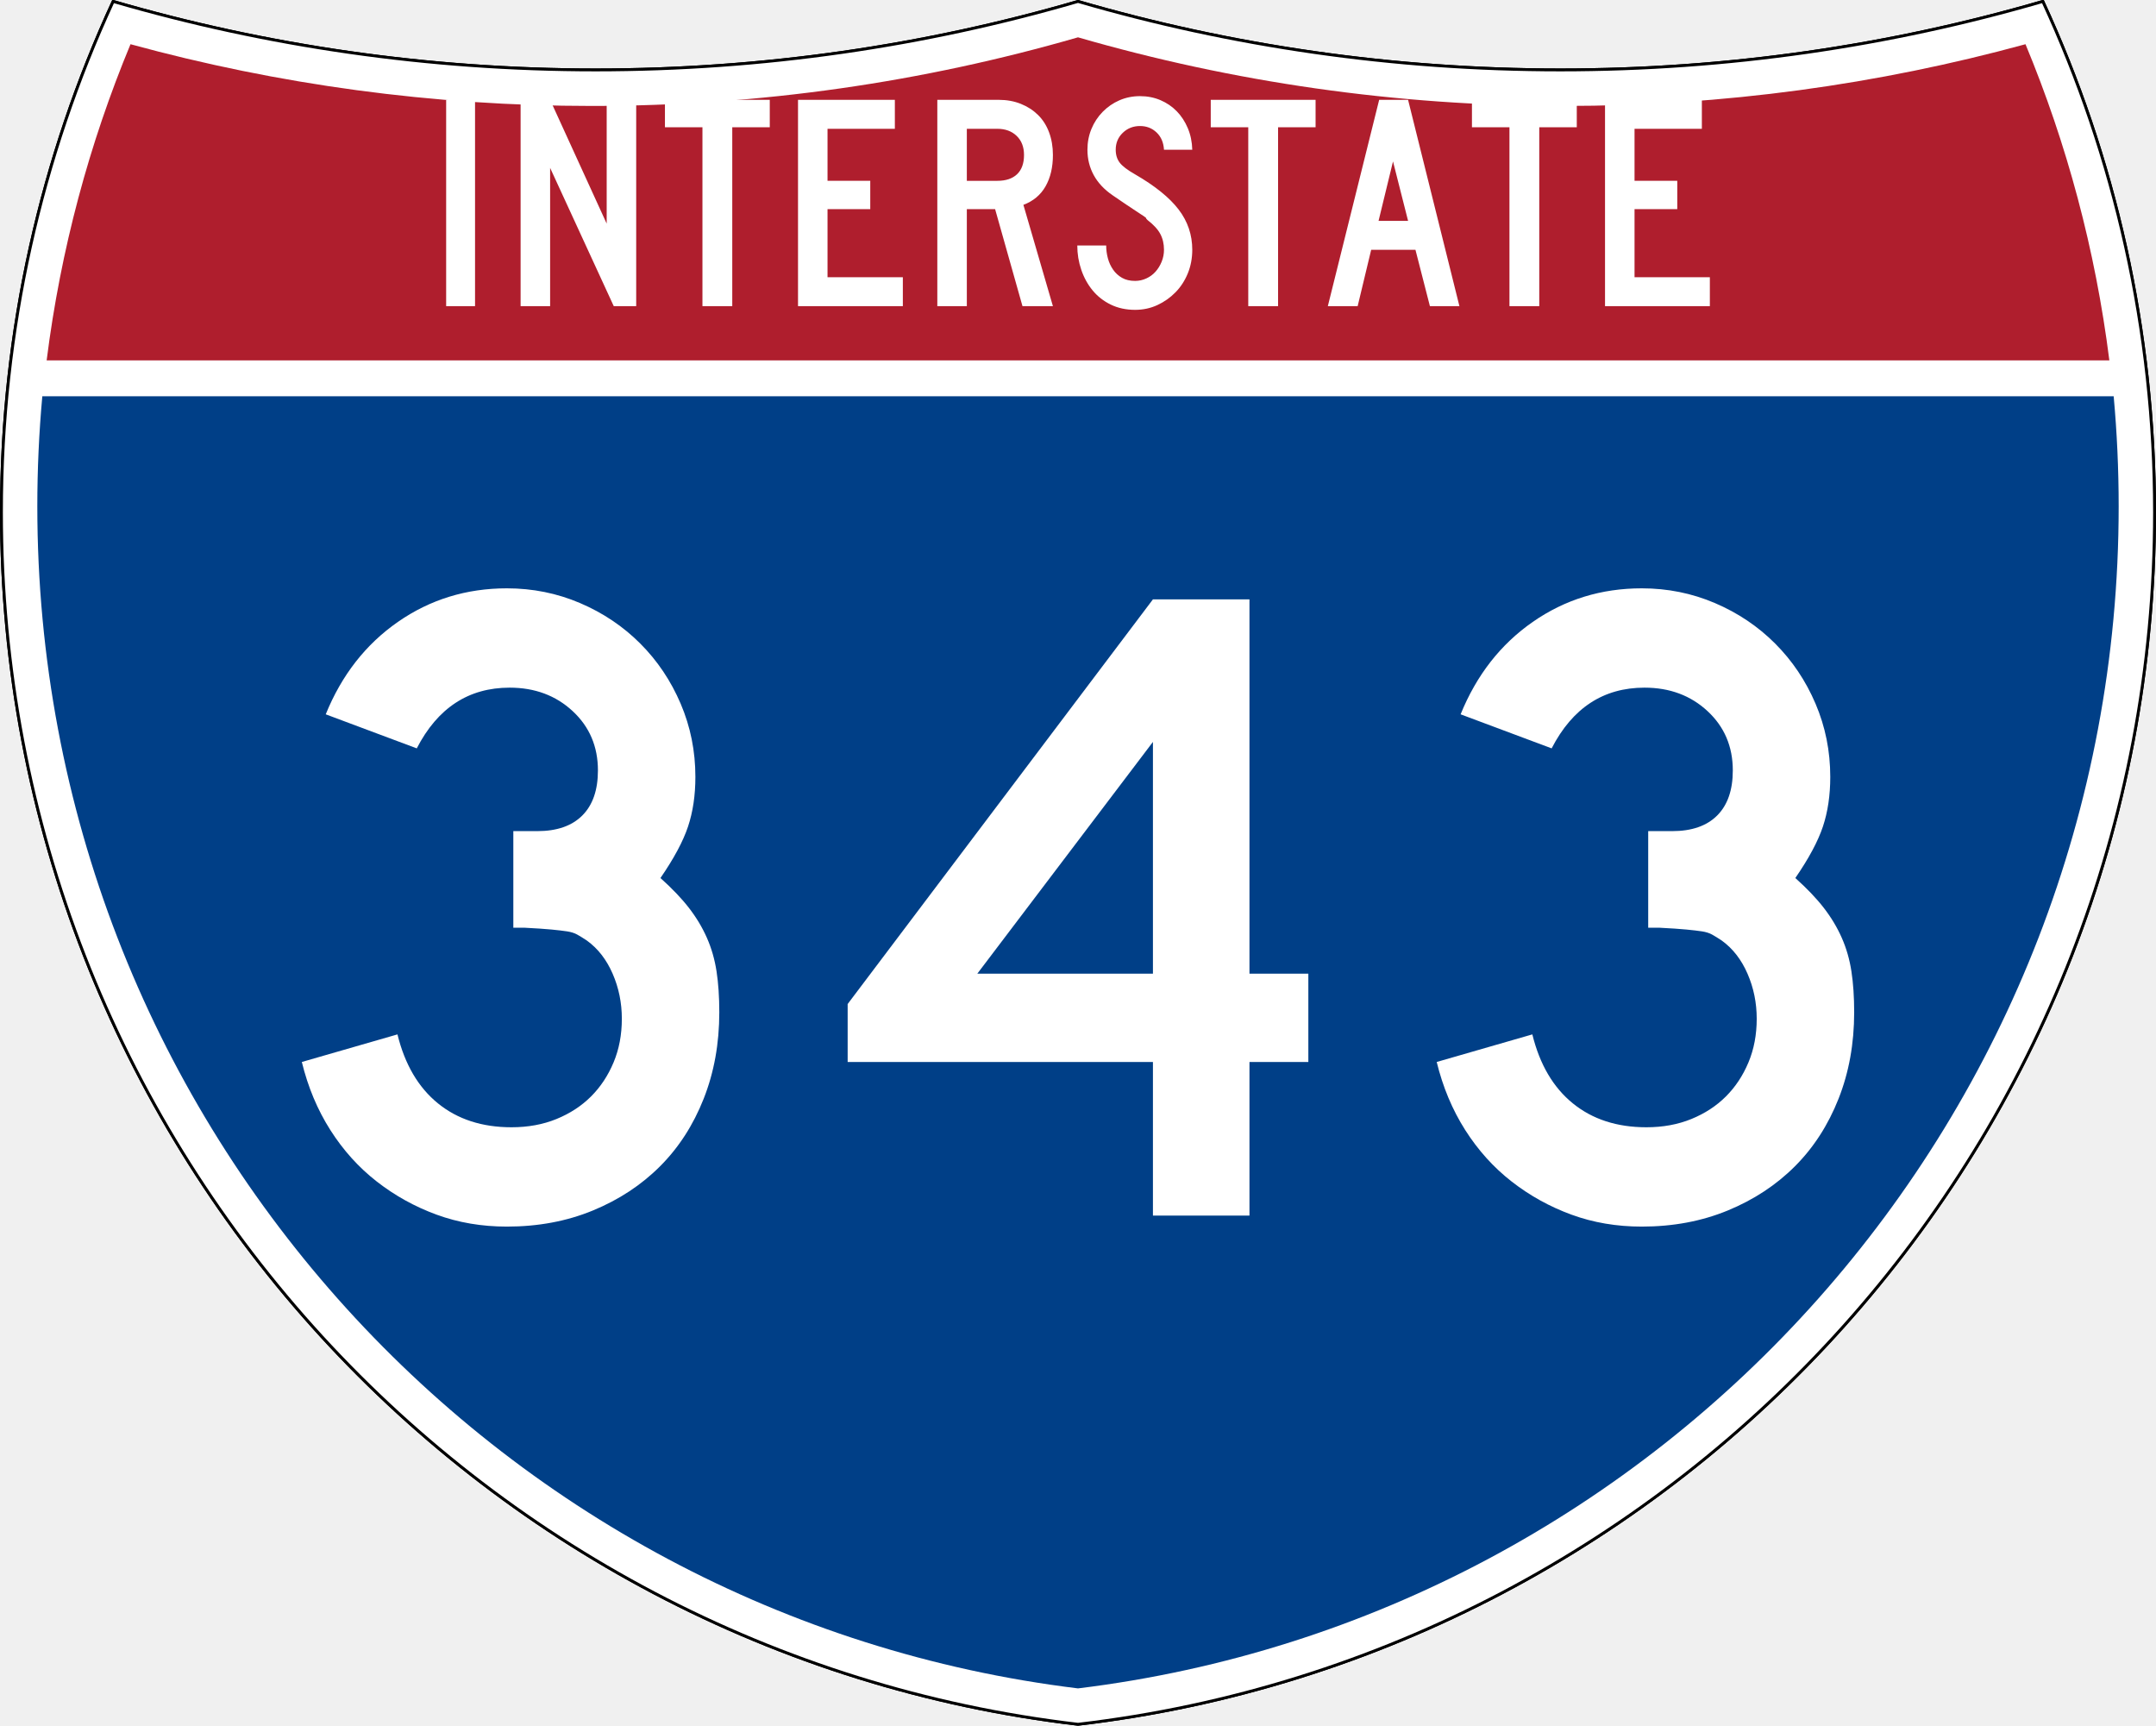
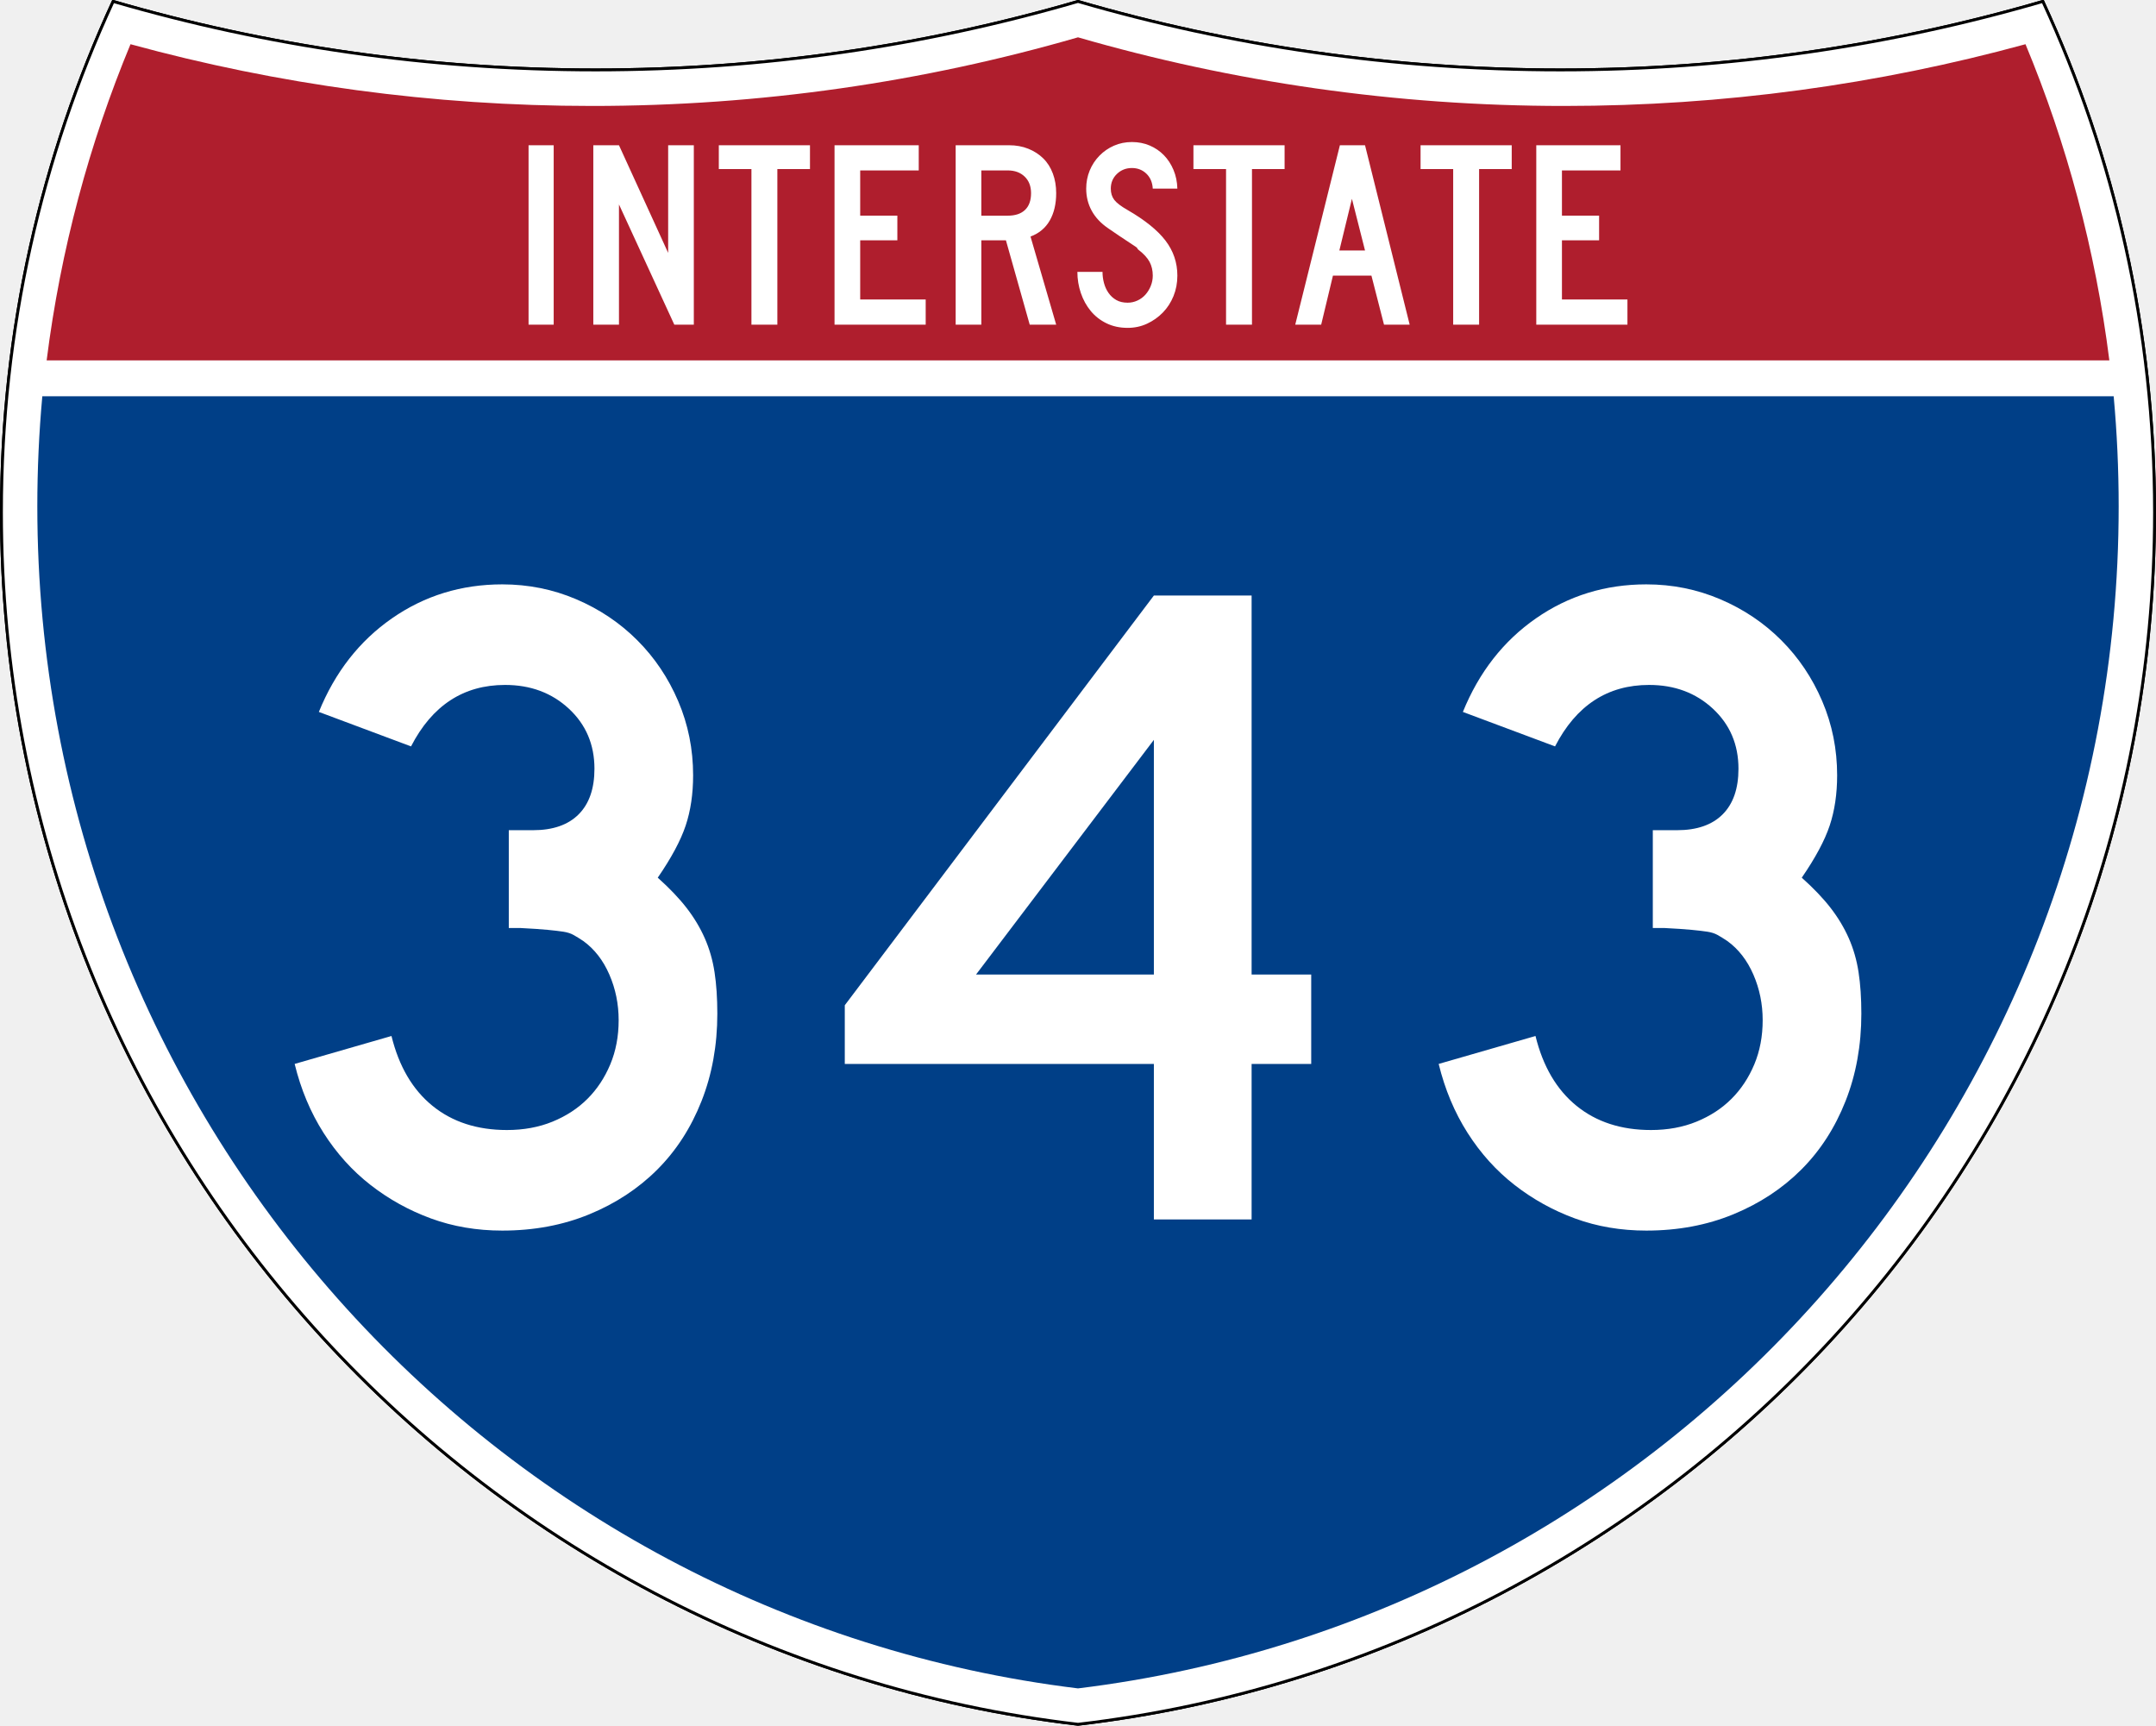
<svg xmlns="http://www.w3.org/2000/svg" width="751" height="601" viewBox="0 0 750 599.999" id="Layer_1" xml:space="preserve">
  <g transform="matrix(0.998668,0,0,0.99867,0.499334,0.398971)" id="g5" style="fill:#ffffff;fill-opacity:1;stroke:#000000;stroke-width:1;stroke-miterlimit:4;stroke-opacity:1;stroke-dasharray:none">
    <path d="M 38.915,0 C 92.236,15.525 148.625,23.85 206.958,23.85 265.291,23.85 321.679,15.525 375,4.883e-4 428.32,15.525 484.709,23.85 543.042,23.85 601.375,23.85 657.764,15.525 711.084,0 736.064,54.121 750,114.388 750,177.909 750,395.718 586.16,575.254 375,599.999 163.839,575.254 0,395.718 0,177.909 0,114.388 13.935,54.121 38.915,0 z" id="path7" style="fill:#ffffff;fill-opacity:1;stroke:#000000;stroke-width:1;stroke-miterlimit:4;stroke-opacity:1;stroke-dasharray:none" />
    <path d="M 38.915,0 C 92.236,15.525 148.625,23.85 206.958,23.85 265.291,23.85 321.679,15.525 375,4.883e-4 428.32,15.525 484.709,23.85 543.042,23.85 601.375,23.85 657.764,15.525 711.084,0 736.064,54.121 750,114.388 750,177.909 750,395.718 586.16,575.254 375,599.999 163.839,575.254 0,395.718 0,177.909 0,114.388 13.935,54.121 38.915,0 z" id="path9" style="fill:#ffffff;fill-opacity:1;stroke:#000000;stroke-width:1;stroke-linecap:round;stroke-linejoin:round;stroke-miterlimit:4;stroke-opacity:1;stroke-dasharray:none" />
  </g>
  <g transform="matrix(1.0056,0,0,1.01014,-2.10137,-3.70189)" id="g11" style="fill:#003f87;fill-opacity:1">
    <path d="m 15,177.909 c 0,-12.782 0.585,-25.427 1.729,-37.91 l 716.542,0 C 734.415,152.482 735,165.127 735,177.909 735,387.423 577.855,560.229 375,584.891 172.145,560.229 15,387.423 15,177.909 z" id="path13" style="fill:#003f87;fill-opacity:1" />
  </g>
  <g transform="matrix(1.00604,0,0,1.02708,-2.2645,-3.1523)" id="g15" style="fill:#af1e2d;fill-opacity:1">
    <path d="m 47.378,17.943 c 50.892,13.635 104.388,20.906 159.582,20.906 58.261,0 114.629,-8.101 168.04,-23.238 53.411,15.137 109.779,23.238 168.04,23.238 55.194,0 108.69,-7.271 159.581,-20.906 14.262,33.625 24.164,69.546 28.996,107.056 l -713.235,0 C 23.215,87.489 33.116,51.567 47.378,17.943 z" id="path17" style="fill:#af1e2d;fill-opacity:1" />
  </g>
-   <path fill="#fff" d="M108.869 112.812V50.416h8.741v62.395h-8.741zm50.701 0-19.25-41.814v41.814h-8.928V50.416h8.928l17.11 37.437V50.416h8.928v62.395h-6.789zm35.847-54.105v54.105h-9.019V58.706h-11.346v-8.29h31.712v8.29h-11.346zm19.889 54.105V50.416h29.294v8.756H224.234v15.736h12.927v8.569H224.234v20.582h22.784v8.753h-31.712zm67.899 0-8.278-29.335h-8.554v29.335h-8.928V50.416h18.6c2.418 0 4.634.404 6.649 1.211 2.015.807 3.751 1.925 5.208 3.354 1.457 1.429 2.573 3.183 3.347 5.262.775 2.079 1.162 4.361 1.162 6.845-0 3.725-.744 6.891-2.232 9.499-1.488 2.608-3.72 4.47-6.696 5.586l8.928 30.639h-9.207zm.465-45.724c-0-2.421-.744-4.346-2.232-5.773-1.488-1.428-3.441-2.141-5.859-2.141h-9.207v15.736h9.207c2.603 0 4.603-.667 5.998-2.002 1.395-1.335 2.093-3.274 2.093-5.819zm50.894 28.681c-0 2.546-.449 4.921-1.348 7.125-.899 2.203-2.138 4.112-3.719 5.727-1.581 1.614-3.41 2.903-5.487 3.865-2.077.962-4.325 1.444-6.743 1.444-2.728 0-5.177-.528-7.346-1.583-2.169-1.055-3.998-2.483-5.486-4.283-1.488-1.8-2.635-3.88-3.441-6.24-.806-2.36-1.209-4.812-1.209-7.356h8.741c-0 1.304.17 2.591.511 3.864.341 1.272.867 2.421 1.581 3.446.713 1.025 1.612 1.848 2.698 2.468 1.085.621 2.402.931 3.952.931 1.179 0 2.311-.248 3.396-.745 1.085-.496 2.015-1.179 2.79-2.049.775-.87 1.394-1.879 1.859-3.027.464-1.148.697-2.344.697-3.587-0-1.8-.372-3.398-1.115-4.794-.744-1.396-2.045-2.809-3.905-4.237-.31-.311-.434-.482-.372-.513.062-.031-.123-.202-.558-.512-.434-.31-1.349-.915-2.744-1.816-1.395-.901-3.674-2.437-6.835-4.608-2.541-1.739-4.447-3.773-5.719-6.102-1.271-2.328-1.907-4.889-1.907-7.682 0-2.236.403-4.331 1.209-6.286.806-1.955 1.937-3.678 3.394-5.168 1.457-1.49 3.146-2.654 5.069-3.493 1.922-.838 3.999-1.258 6.229-1.258 2.233 0 4.294.404 6.185 1.211 1.891.807 3.534 1.925 4.928 3.354 1.394 1.429 2.51 3.136 3.347 5.123.837 1.987 1.287 4.159 1.349 6.518h-8.557c-.123-2.173-.867-3.911-2.231-5.215-1.364-1.303-3.039-1.955-5.023-1.955-2.045 0-3.781.683-5.206 2.049-1.426 1.366-2.138 3.073-2.138 5.121-0 1.552.403 2.855 1.209 3.911.806 1.055 2.356 2.235 4.649 3.538 6.015 3.477 10.401 7.015 13.16 10.616 2.759 3.601 4.138 7.667 4.138 12.199zm25.956-37.062v54.105h-9.019V58.706h-11.346v-8.29H371.867v8.29h-11.346zm45.928 54.105-4.371-17.043h-13.393l-4.09 17.043h-9.022l15.53-62.395h8.744l15.53 62.395h-8.928zM395.289 69.042l-4.371 17.973h8.928l-4.558-17.973zm44.242-10.336v54.105h-9.019V58.706h-11.346v-8.29h31.712v8.29h-11.346zm19.889 54.105V50.416h29.294v8.756h-20.366v15.736h12.927v8.569h-12.927v20.582h22.784v8.753h-31.712z" transform="translate(375.000,70.500) scale(1.15) translate(-300.000,-81.614)" />
-   <g transform="translate(375.000,315.000) scale(0.8587) translate(-375.000,-315.000)">
-     <path fill="#fff" d="M 381.567,358.062 C 381.566,370.726 379.456,382.397 375.235,393.075 C 371.013,403.754 365.115,412.88 357.54,420.455 C 349.965,428.03 340.901,433.99 330.348,438.337 C 319.795,442.683 308.186,444.856 295.523,444.856 C 285.337,444.856 275.837,443.242 267.023,440.014 C 258.209,436.785 250.138,432.316 242.81,426.605 C 235.481,420.895 229.21,413.941 223.996,405.745 C 218.782,397.549 214.932,388.361 212.446,378.183 L 251.188,367.009 C 254.174,379.172 259.64,388.483 267.586,394.94 C 275.532,401.397 285.466,404.625 297.387,404.625 C 304.086,404.625 310.168,403.507 315.633,401.272 C 321.097,399.036 325.754,395.995 329.604,392.149 C 333.454,388.303 336.496,383.71 338.732,378.371 C 340.968,373.032 342.086,367.134 342.086,360.677 C 342.086,354.22 340.843,348.134 338.357,342.42 C 335.871,336.706 332.396,332.234 327.933,329.006 C 326.44,328.013 325.134,327.206 324.016,326.584 C 322.898,325.963 321.532,325.529 319.918,325.283 C 318.304,325.036 316.193,324.788 313.586,324.538 C 310.979,324.288 307.315,324.042 302.594,323.799 L 298.126,323.799 L 298.126,283.568 L 298.126,284.682 L 299.24,284.682 L 299.99,284.682 L 307.811,284.682 C 315.761,284.682 321.847,282.572 326.068,278.35 C 330.289,274.129 332.4,268.043 332.4,260.093 C 332.4,250.408 328.986,242.399 322.158,236.067 C 315.329,229.735 306.822,226.569 296.637,226.569 C 280.002,226.569 267.459,234.766 259.009,251.158 L 222.131,237.369 C 228.588,221.477 238.336,208.998 251.375,199.934 C 264.414,190.87 279.13,186.338 295.523,186.338 C 305.951,186.338 315.822,188.326 325.136,192.301 C 334.45,196.276 342.584,201.74 349.537,208.693 C 356.491,215.647 361.953,223.779 365.924,233.089 C 369.895,242.399 371.881,252.272 371.881,262.708 C 371.881,270.158 370.888,276.863 368.903,282.823 C 366.917,288.784 363.192,295.736 357.728,303.678 C 362.449,307.899 366.299,311.935 369.278,315.785 C 372.256,319.635 374.677,323.67 376.542,327.892 C 378.406,332.113 379.71,336.645 380.452,341.488 C 381.195,346.33 381.566,351.855 381.567,358.062 L 381.567,358.062 z " transform="translate(-151.880,0)" />
+   <path fill="#fff" d="M108.869 112.812V50.416h8.741v62.395h-8.741zm50.701 0-19.25-41.814v41.814h-8.928V50.416h8.928l17.11 37.437V50.416h8.928v62.395h-6.789zm35.847-54.105v54.105h-9.019V58.706h-11.346v-8.29h31.712v8.29h-11.346zm19.889 54.105V50.416h29.294v8.756H224.234v15.736h12.927v8.569H224.234v20.582h22.784v8.753h-31.712zm67.899 0-8.278-29.335h-8.554v29.335h-8.928V50.416h18.6c2.418 0 4.634.404 6.649 1.211 2.015.807 3.751 1.925 5.208 3.354 1.457 1.429 2.573 3.183 3.347 5.262.775 2.079 1.162 4.361 1.162 6.845-0 3.725-.744 6.891-2.232 9.499-1.488 2.608-3.72 4.47-6.696 5.586l8.928 30.639h-9.207zm.465-45.724c-0-2.421-.744-4.346-2.232-5.773-1.488-1.428-3.441-2.141-5.859-2.141h-9.207v15.736h9.207c2.603 0 4.603-.667 5.998-2.002 1.395-1.335 2.093-3.274 2.093-5.819zm50.894 28.681c-0 2.546-.449 4.921-1.348 7.125-.899 2.203-2.138 4.112-3.719 5.727-1.581 1.614-3.41 2.903-5.487 3.865-2.077.962-4.325 1.444-6.743 1.444-2.728 0-5.177-.528-7.346-1.583-2.169-1.055-3.998-2.483-5.486-4.283-1.488-1.8-2.635-3.88-3.441-6.24-.806-2.36-1.209-4.812-1.209-7.356h8.741c-0 1.304.17 2.591.511 3.864.341 1.272.867 2.421 1.581 3.446.713 1.025 1.612 1.848 2.698 2.468 1.085.621 2.402.931 3.952.931 1.179 0 2.311-.248 3.396-.745 1.085-.496 2.015-1.179 2.79-2.049.775-.87 1.394-1.879 1.859-3.027.464-1.148.697-2.344.697-3.587-0-1.8-.372-3.398-1.115-4.794-.744-1.396-2.045-2.809-3.905-4.237-.31-.311-.434-.482-.372-.513.062-.031-.123-.202-.558-.512-.434-.31-1.349-.915-2.744-1.816-1.395-.901-3.674-2.437-6.835-4.608-2.541-1.739-4.447-3.773-5.719-6.102-1.271-2.328-1.907-4.889-1.907-7.682 0-2.236.403-4.331 1.209-6.286.806-1.955 1.937-3.678 3.394-5.168 1.457-1.49 3.146-2.654 5.069-3.493 1.922-.838 3.999-1.258 6.229-1.258 2.233 0 4.294.404 6.185 1.211 1.891.807 3.534 1.925 4.928 3.354 1.394 1.429 2.51 3.136 3.347 5.123.837 1.987 1.287 4.159 1.349 6.518h-8.557c-.123-2.173-.867-3.911-2.231-5.215-1.364-1.303-3.039-1.955-5.023-1.955-2.045 0-3.781.683-5.206 2.049-1.426 1.366-2.138 3.073-2.138 5.121-0 1.552.403 2.855 1.209 3.911.806 1.055 2.356 2.235 4.649 3.538 6.015 3.477 10.401 7.015 13.16 10.616 2.759 3.601 4.138 7.667 4.138 12.199zm25.956-37.062v54.105h-9.019V58.706h-11.346v-8.29H371.867v8.29h-11.346zm45.928 54.105-4.371-17.043h-13.393l-4.09 17.043h-9.022l15.53-62.395h8.744l15.53 62.395h-8.928zM395.289 69.042l-4.371 17.973h8.928l-4.558-17.973zm44.242-10.336v54.105h-9.019V58.706h-11.346v-8.29h31.712v8.29h-11.346zm19.889 54.105V50.416h29.294v8.756h-20.366v15.736h12.927v8.569h-12.927v20.582h22.784v8.753h-31.712z" transform="translate(75.000,0)" />
+   <g transform="translate(375.000,315.000) scale(0.8694) translate(-375.000,-315.000)">
+     <path fill="#fff" d="M 381.567,358.062 C 381.566,370.726 379.456,382.397 375.235,393.075 C 371.013,403.754 365.115,412.88 357.54,420.455 C 349.965,428.03 340.901,433.99 330.348,438.337 C 319.795,442.683 308.186,444.856 295.523,444.856 C 285.337,444.856 275.837,443.242 267.023,440.014 C 258.209,436.785 250.138,432.316 242.81,426.605 C 235.481,420.895 229.21,413.941 223.996,405.745 C 218.782,397.549 214.932,388.361 212.446,378.183 L 251.188,367.009 C 254.174,379.172 259.64,388.483 267.586,394.94 C 275.532,401.397 285.466,404.625 297.387,404.625 C 304.086,404.625 310.168,403.507 315.633,401.272 C 321.097,399.036 325.754,395.995 329.604,392.149 C 333.454,388.303 336.496,383.71 338.732,378.371 C 340.968,373.032 342.086,367.134 342.086,360.677 C 342.086,354.22 340.843,348.134 338.357,342.42 C 335.871,336.706 332.396,332.234 327.933,329.006 C 326.44,328.013 325.134,327.206 324.016,326.584 C 322.898,325.963 321.532,325.529 319.918,325.283 C 318.304,325.036 316.193,324.788 313.586,324.538 C 310.979,324.288 307.315,324.042 302.594,323.799 L 298.126,323.799 L 298.126,283.568 L 298.126,284.682 L 299.24,284.682 L 299.99,284.682 L 307.811,284.682 C 315.761,284.682 321.847,282.572 326.068,278.35 C 330.289,274.129 332.4,268.043 332.4,260.093 C 332.4,250.408 328.986,242.399 322.158,236.067 C 315.329,229.735 306.822,226.569 296.637,226.569 C 280.002,226.569 267.459,234.766 259.009,251.158 L 222.131,237.369 C 228.588,221.477 238.336,208.998 251.375,199.934 C 264.414,190.87 279.13,186.338 295.523,186.338 C 305.951,186.338 315.822,188.326 325.136,192.301 C 334.45,196.276 342.584,201.74 349.537,208.693 C 356.491,215.647 361.953,223.779 365.924,233.089 C 369.895,242.399 371.881,252.272 371.881,262.708 C 371.881,270.158 370.888,276.863 368.903,282.823 C 366.917,288.784 363.192,295.736 357.728,303.678 C 362.449,307.899 366.299,311.935 369.278,315.785 C 372.256,319.635 374.677,323.67 376.542,327.892 C 378.406,332.113 379.71,336.645 380.452,341.488 C 381.195,346.33 381.566,351.855 381.567,358.062 L 381.567,358.062 z " transform="translate(-150.880,0)" />
    <path fill="#fff" d="M 369.465,378.183 L 369.465,440.389 L 330.359,440.389 L 330.359,378.183 L 206.687,378.183 L 206.687,354.709 L 330.359,190.806 L 369.465,190.806 L 369.465,342.42 L 393.315,342.42 L 393.315,378.183 L 369.465,378.183 z M 330.359,248.543 L 259.207,342.42 L 330.359,342.42 L 330.359,248.543 z " transform="translate(74.999,0)" />
-     <path fill="#fff" d="M 381.567,358.062 C 381.566,370.726 379.456,382.397 375.235,393.075 C 371.013,403.754 365.115,412.88 357.54,420.455 C 349.965,428.03 340.901,433.99 330.348,438.337 C 319.795,442.683 308.186,444.856 295.523,444.856 C 285.337,444.856 275.837,443.242 267.023,440.014 C 258.209,436.785 250.138,432.316 242.81,426.605 C 235.481,420.895 229.21,413.941 223.996,405.745 C 218.782,397.549 214.932,388.361 212.446,378.183 L 251.188,367.009 C 254.174,379.172 259.64,388.483 267.586,394.94 C 275.532,401.397 285.466,404.625 297.387,404.625 C 304.086,404.625 310.168,403.507 315.633,401.272 C 321.097,399.036 325.754,395.995 329.604,392.149 C 333.454,388.303 336.496,383.71 338.732,378.371 C 340.968,373.032 342.086,367.134 342.086,360.677 C 342.086,354.22 340.843,348.134 338.357,342.42 C 335.871,336.706 332.396,332.234 327.933,329.006 C 326.44,328.013 325.134,327.206 324.016,326.584 C 322.898,325.963 321.532,325.529 319.918,325.283 C 318.304,325.036 316.193,324.788 313.586,324.538 C 310.979,324.288 307.315,324.042 302.594,323.799 L 298.126,323.799 L 298.126,283.568 L 298.126,284.682 L 299.24,284.682 L 299.99,284.682 L 307.811,284.682 C 315.761,284.682 321.847,282.572 326.068,278.35 C 330.289,274.129 332.4,268.043 332.4,260.093 C 332.4,250.408 328.986,242.399 322.158,236.067 C 315.329,229.735 306.822,226.569 296.637,226.569 C 280.002,226.569 267.459,234.766 259.009,251.158 L 222.131,237.369 C 228.588,221.477 238.336,208.998 251.375,199.934 C 264.414,190.87 279.13,186.338 295.523,186.338 C 305.951,186.338 315.822,188.326 325.136,192.301 C 334.45,196.276 342.584,201.74 349.537,208.693 C 356.491,215.647 361.953,223.779 365.924,233.089 C 369.895,242.399 371.881,252.272 371.881,262.708 C 371.881,270.158 370.888,276.863 368.903,282.823 C 366.917,288.784 363.192,295.736 357.728,303.678 C 362.449,307.899 366.299,311.935 369.278,315.785 C 372.256,319.635 374.677,323.67 376.542,327.892 C 378.406,332.113 379.71,336.645 380.452,341.488 C 381.195,346.33 381.566,351.855 381.567,358.062 L 381.567,358.062 z " transform="translate(307.868,0)" />
+     <path fill="#fff" d="M 381.567,358.062 C 381.566,370.726 379.456,382.397 375.235,393.075 C 371.013,403.754 365.115,412.88 357.54,420.455 C 349.965,428.03 340.901,433.99 330.348,438.337 C 319.795,442.683 308.186,444.856 295.523,444.856 C 285.337,444.856 275.837,443.242 267.023,440.014 C 258.209,436.785 250.138,432.316 242.81,426.605 C 235.481,420.895 229.21,413.941 223.996,405.745 C 218.782,397.549 214.932,388.361 212.446,378.183 L 251.188,367.009 C 254.174,379.172 259.64,388.483 267.586,394.94 C 275.532,401.397 285.466,404.625 297.387,404.625 C 304.086,404.625 310.168,403.507 315.633,401.272 C 321.097,399.036 325.754,395.995 329.604,392.149 C 333.454,388.303 336.496,383.71 338.732,378.371 C 340.968,373.032 342.086,367.134 342.086,360.677 C 342.086,354.22 340.843,348.134 338.357,342.42 C 335.871,336.706 332.396,332.234 327.933,329.006 C 326.44,328.013 325.134,327.206 324.016,326.584 C 322.898,325.963 321.532,325.529 319.918,325.283 C 318.304,325.036 316.193,324.788 313.586,324.538 C 310.979,324.288 307.315,324.042 302.594,323.799 L 298.126,323.799 L 298.126,283.568 L 298.126,284.682 L 299.24,284.682 L 299.99,284.682 L 307.811,284.682 C 315.761,284.682 321.847,282.572 326.068,278.35 C 330.289,274.129 332.4,268.043 332.4,260.093 C 332.4,250.408 328.986,242.399 322.158,236.067 C 315.329,229.735 306.822,226.569 296.637,226.569 C 280.002,226.569 267.459,234.766 259.009,251.158 L 222.131,237.369 C 228.588,221.477 238.336,208.998 251.375,199.934 C 264.414,190.87 279.13,186.338 295.523,186.338 C 305.951,186.338 315.822,188.326 325.136,192.301 C 334.45,196.276 342.584,201.74 349.537,208.693 C 356.491,215.647 361.953,223.779 365.924,233.089 C 369.895,242.399 371.881,252.272 371.881,262.708 C 371.881,270.158 370.888,276.863 368.903,282.823 C 366.917,288.784 363.192,295.736 357.728,303.678 C 362.449,307.899 366.299,311.935 369.278,315.785 C 372.256,319.635 374.677,323.67 376.542,327.892 C 378.406,332.113 379.71,336.645 380.452,341.488 C 381.195,346.33 381.566,351.855 381.567,358.062 L 381.567,358.062 z " transform="translate(306.868,0)" />
  </g>
</svg>
